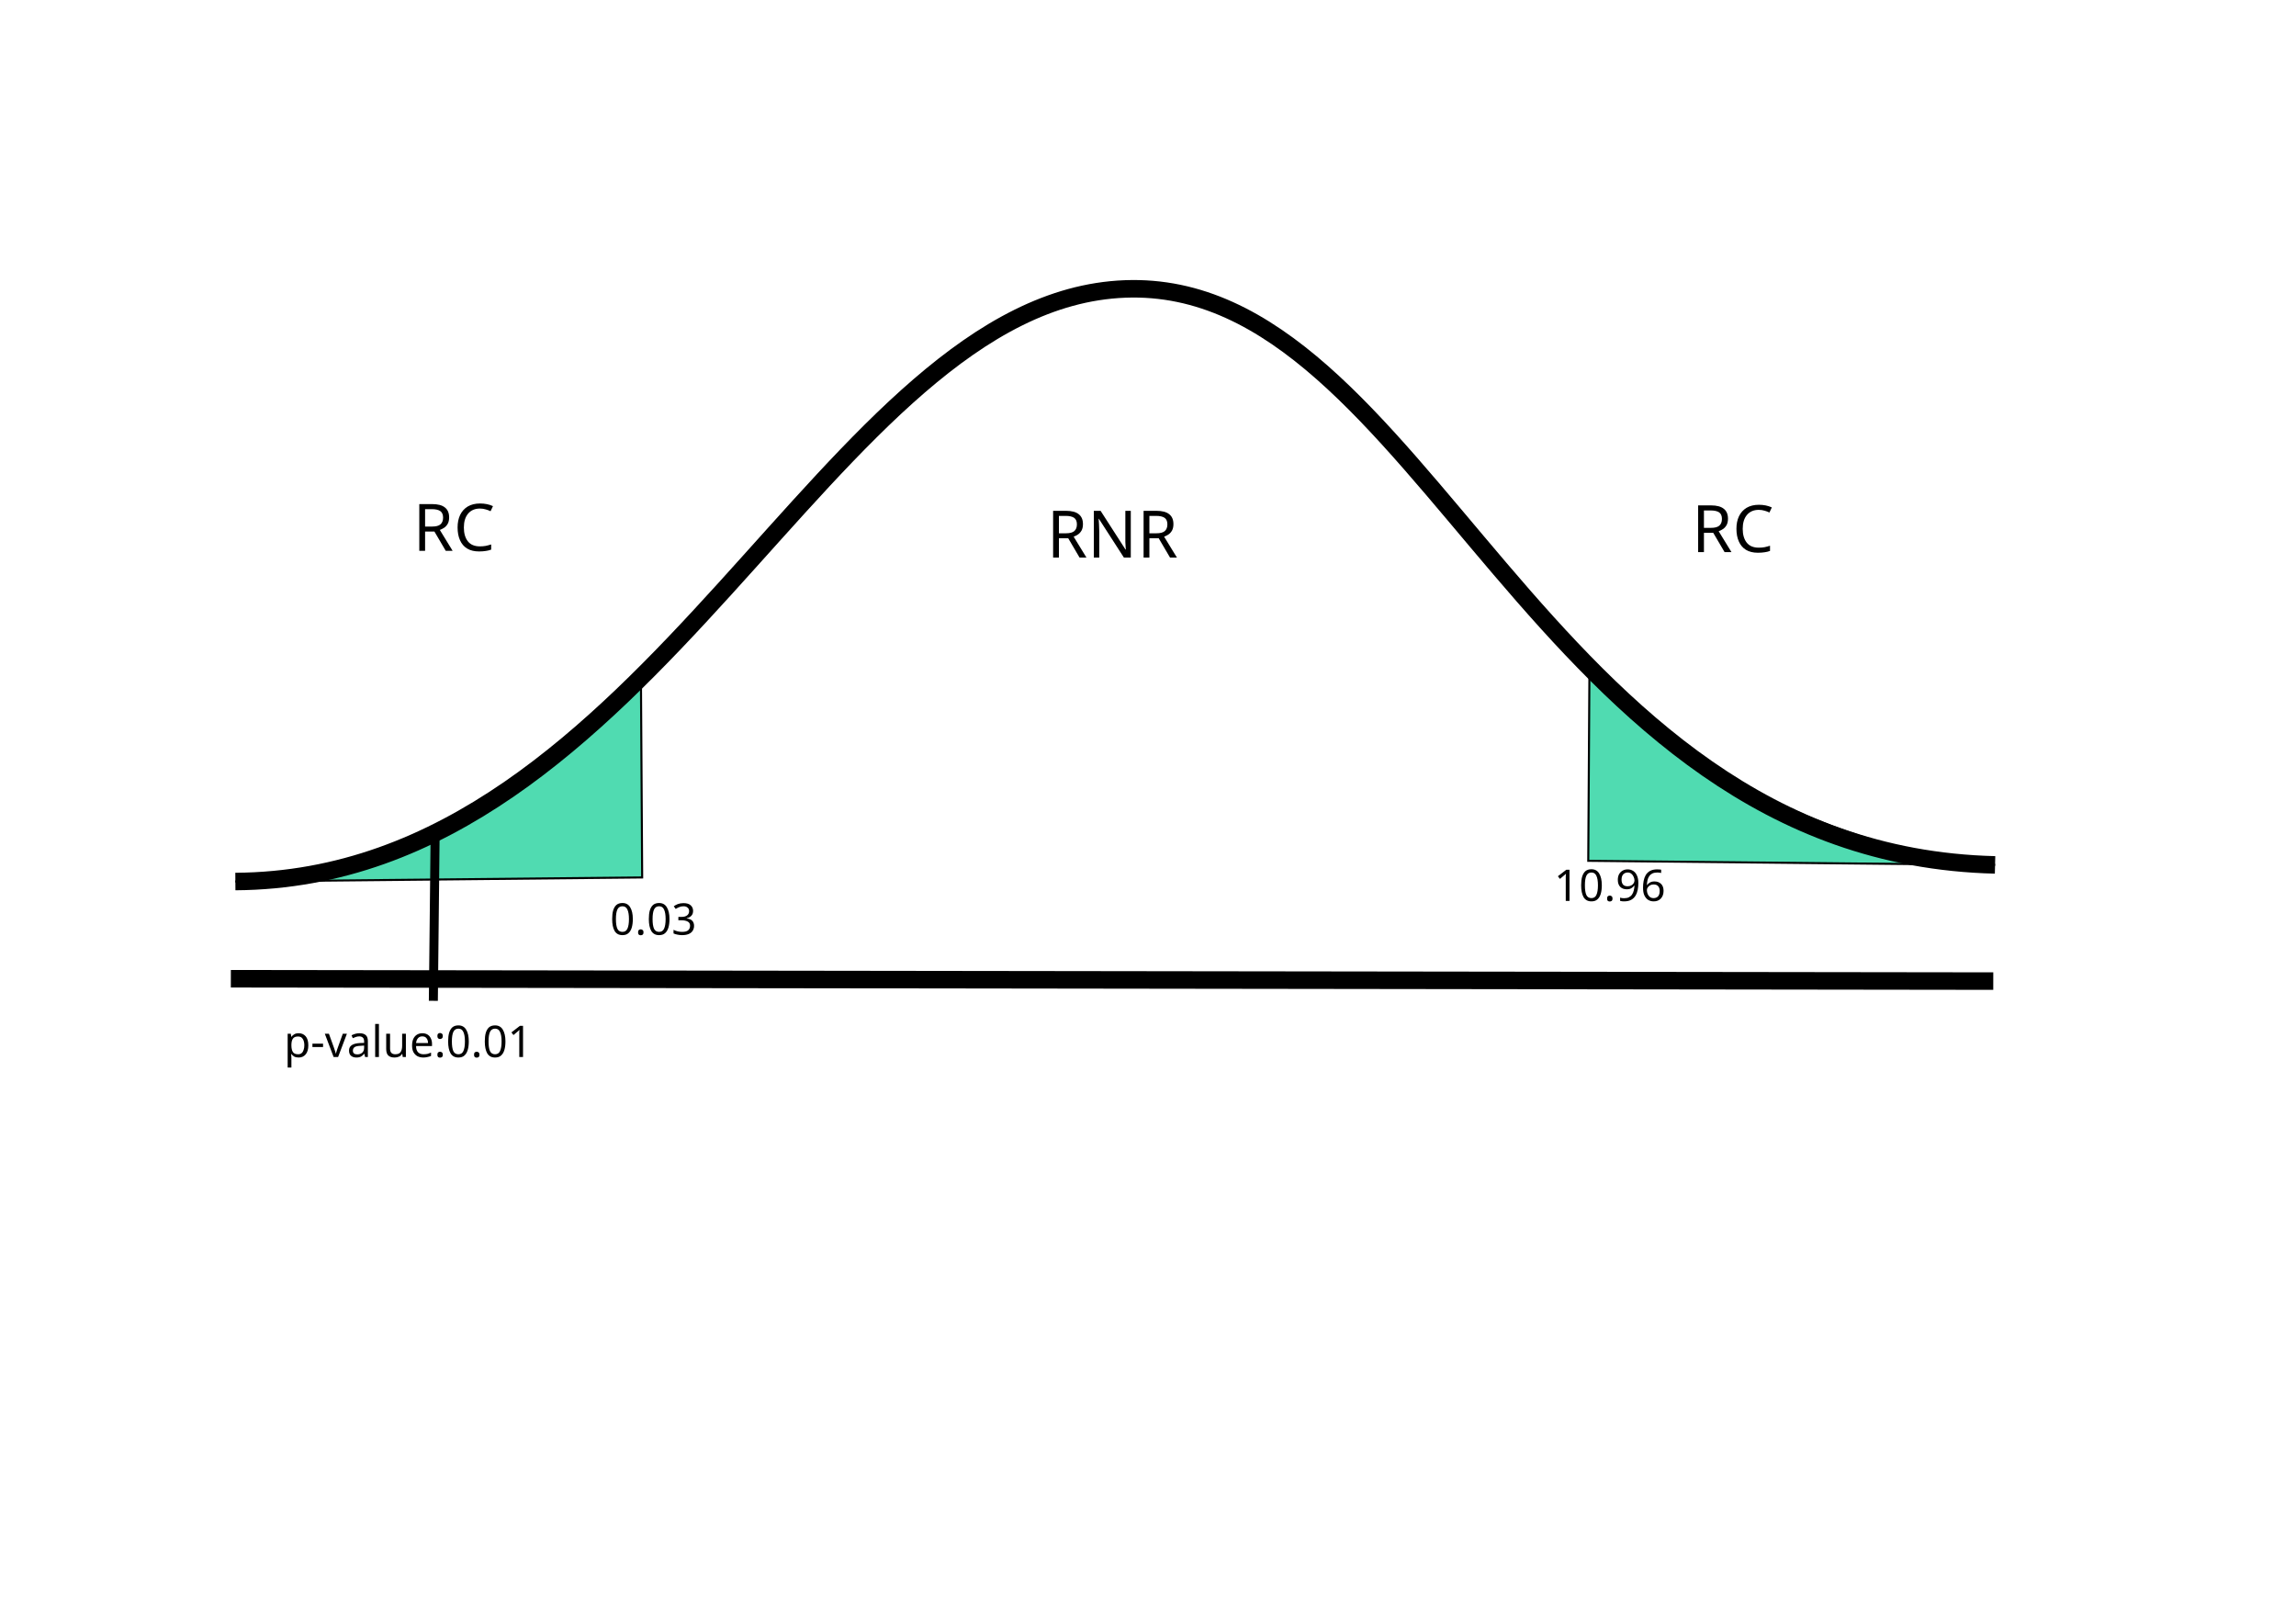
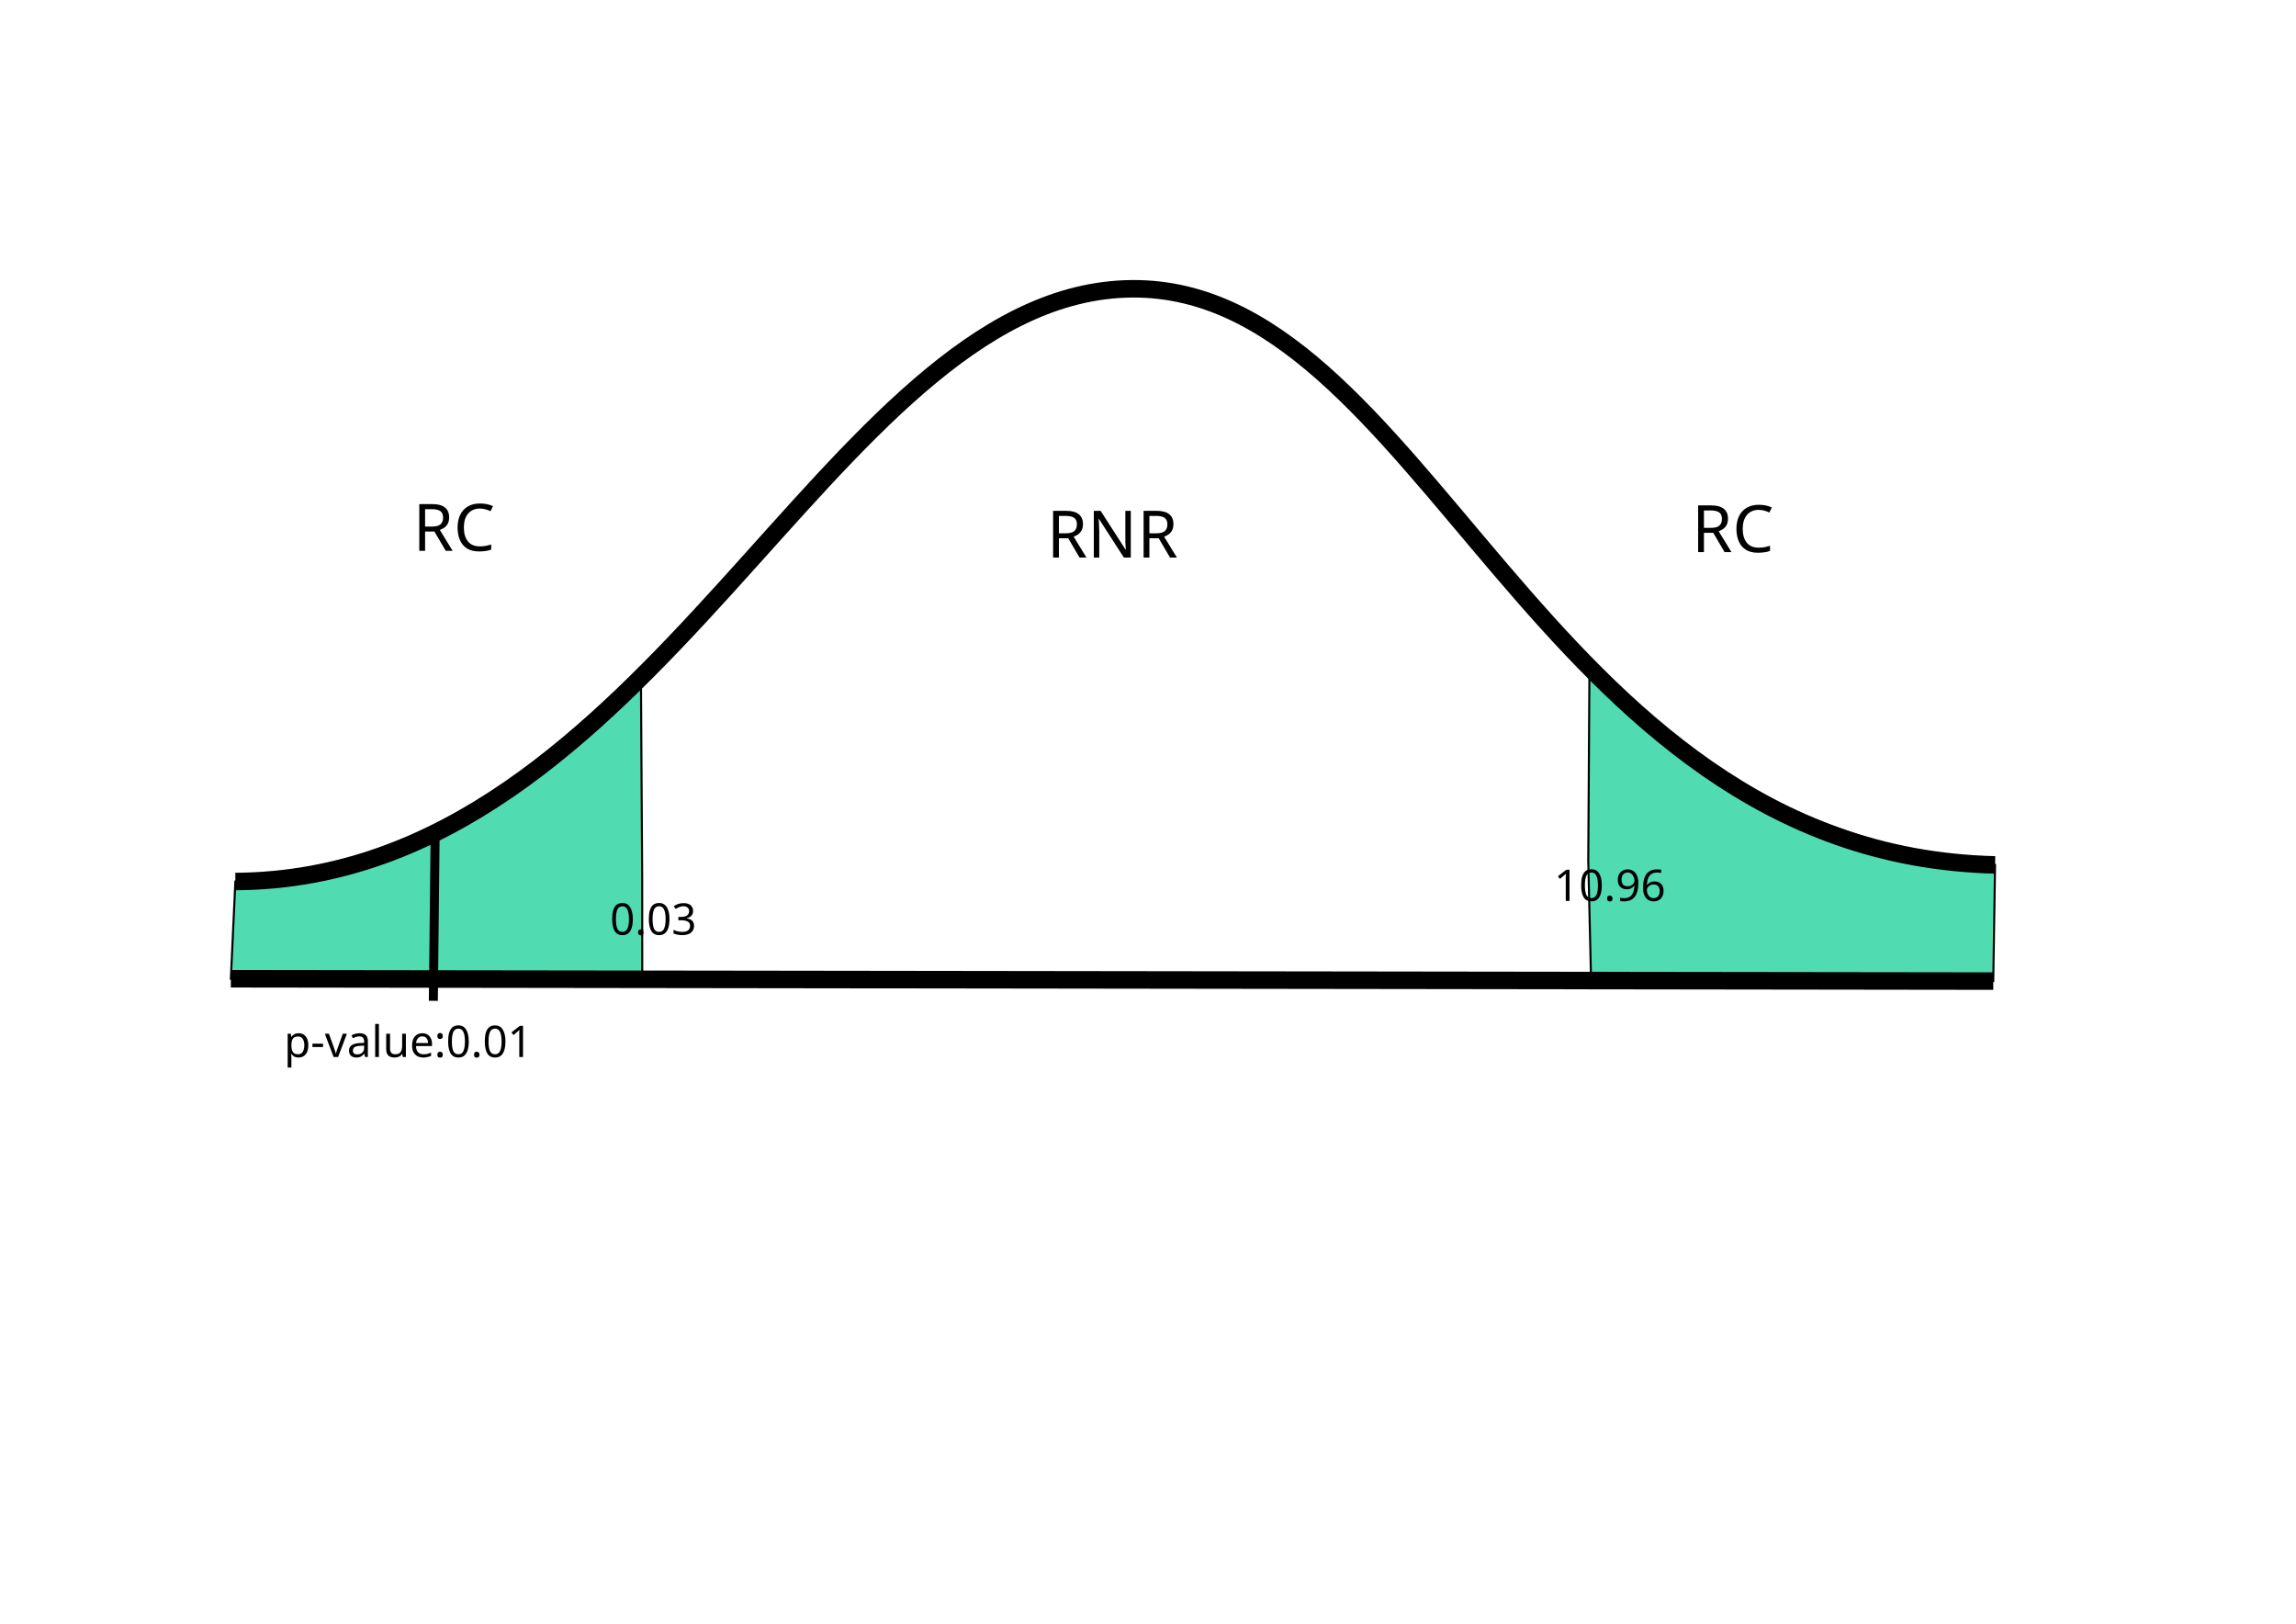
<svg xmlns="http://www.w3.org/2000/svg" width="297mm" height="210mm" viewBox="0 0 297 210" version="1.1" id="svg5">
  <defs id="defs2" />
  <g id="layer1">
-     <path style="fill:#50dbb1;fill-opacity:1;stroke:#000000;stroke-width:0.265px;stroke-linecap:butt;stroke-linejoin:miter;stroke-opacity:1" d="m 30.446,114.012 c 22.729,-2.628 39.171,-12.404 52.468,-25.471 l 0.154,24.943 z" id="path1653" />
-     <path style="fill:#50dbb1;fill-opacity:1;stroke:#000000;stroke-width:0.265px;stroke-linecap:butt;stroke-linejoin:miter;stroke-opacity:1" d="m 258.072,111.861 c -22.729,-2.628 -39.171,-12.404 -52.468,-25.471 l -0.154,24.943 z" id="path1653-3" />
+     <path style="fill:#50dbb1;fill-opacity:1;stroke:#000000;stroke-width:0.265px;stroke-linecap:butt;stroke-linejoin:miter;stroke-opacity:1" d="m 30.446,114.012 c 22.729,-2.628 39.171,-12.404 52.468,-25.471 l 0.154,24.943 0.01,13.314 -53.216,-0.212 z" id="path1653" />
+     <path style="fill:#50dbb1;fill-opacity:1;stroke:#000000;stroke-width:0.265px;stroke-linecap:butt;stroke-linejoin:miter;stroke-opacity:1" d="m 258.072,111.861 c -22.729,-2.628 -39.171,-12.404 -52.468,-25.471 l -0.154,24.943 0.363,15.469 52.027,0.087 z" id="path1653-3" />
    <path style="fill:none;stroke:#000000;stroke-width:2.265;stroke-linecap:butt;stroke-linejoin:miter;stroke-miterlimit:4;stroke-dasharray:none;stroke-opacity:1" d="M 30.446,114.012 C 84.52,113.652 106.962,38.854 145.529,37.371 184.096,35.887 198.705,110.433 258.072,111.861" id="path857" />
    <path style="fill:none;stroke:#000000;stroke-width:2.265;stroke-linecap:butt;stroke-linejoin:miter;stroke-miterlimit:4;stroke-dasharray:none;stroke-opacity:1" d="m 29.861,126.586 227.979,0.303" id="path1329" />
    <text xml:space="preserve" style="font-size:5.644px;line-height:1.25;font-family:sans-serif;stroke-width:0.265" x="78.908" y="120.884" id="text15258">
      <tspan id="tspan15256" style="stroke-width:0.265" x="78.908" y="120.884">0.03</tspan>
    </text>
    <text xml:space="preserve" style="font-size:5.644px;line-height:1.25;font-family:sans-serif;stroke-width:0.265" x="201.025" y="116.515" id="text24122">
      <tspan id="tspan24120" style="stroke-width:0.265" x="201.025" y="116.515">10.96</tspan>
    </text>
    <text xml:space="preserve" style="font-size:8.467px;line-height:1.25;font-family:sans-serif;stroke-width:0.265" x="135.4" y="72.115" id="text29286">
      <tspan id="tspan29284" style="font-size:8.467px;stroke-width:0.265" x="135.4" y="72.115">RNR</tspan>
    </text>
    <text xml:space="preserve" style="font-size:8.467px;line-height:1.25;font-family:sans-serif;stroke-width:0.265" x="53.412" y="71.241" id="text29286-6">
      <tspan id="tspan29284-7" style="font-size:8.467px;stroke-width:0.265" x="53.412" y="71.241">RC</tspan>
    </text>
    <text xml:space="preserve" style="font-size:8.467px;line-height:1.25;font-family:sans-serif;stroke-width:0.265" x="218.837" y="71.409" id="text29286-6-5">
      <tspan id="tspan29284-7-3" style="font-size:8.467px;stroke-width:0.265" x="218.837" y="71.409">RC</tspan>
    </text>
    <path style="fill:none;stroke:#000000;stroke-width:1.165;stroke-linecap:butt;stroke-linejoin:miter;stroke-opacity:1;stroke-miterlimit:4;stroke-dasharray:none" d="m 56.289,107.627 -0.233,21.813" id="path38117" />
    <text xml:space="preserve" style="font-size:5.644px;line-height:1.25;font-family:sans-serif;stroke-width:0.265" x="36.726" y="136.714" id="text39859">
      <tspan id="tspan39857" style="stroke-width:0.265" x="36.726" y="136.714">p-value:0.01</tspan>
    </text>
  </g>
</svg>
